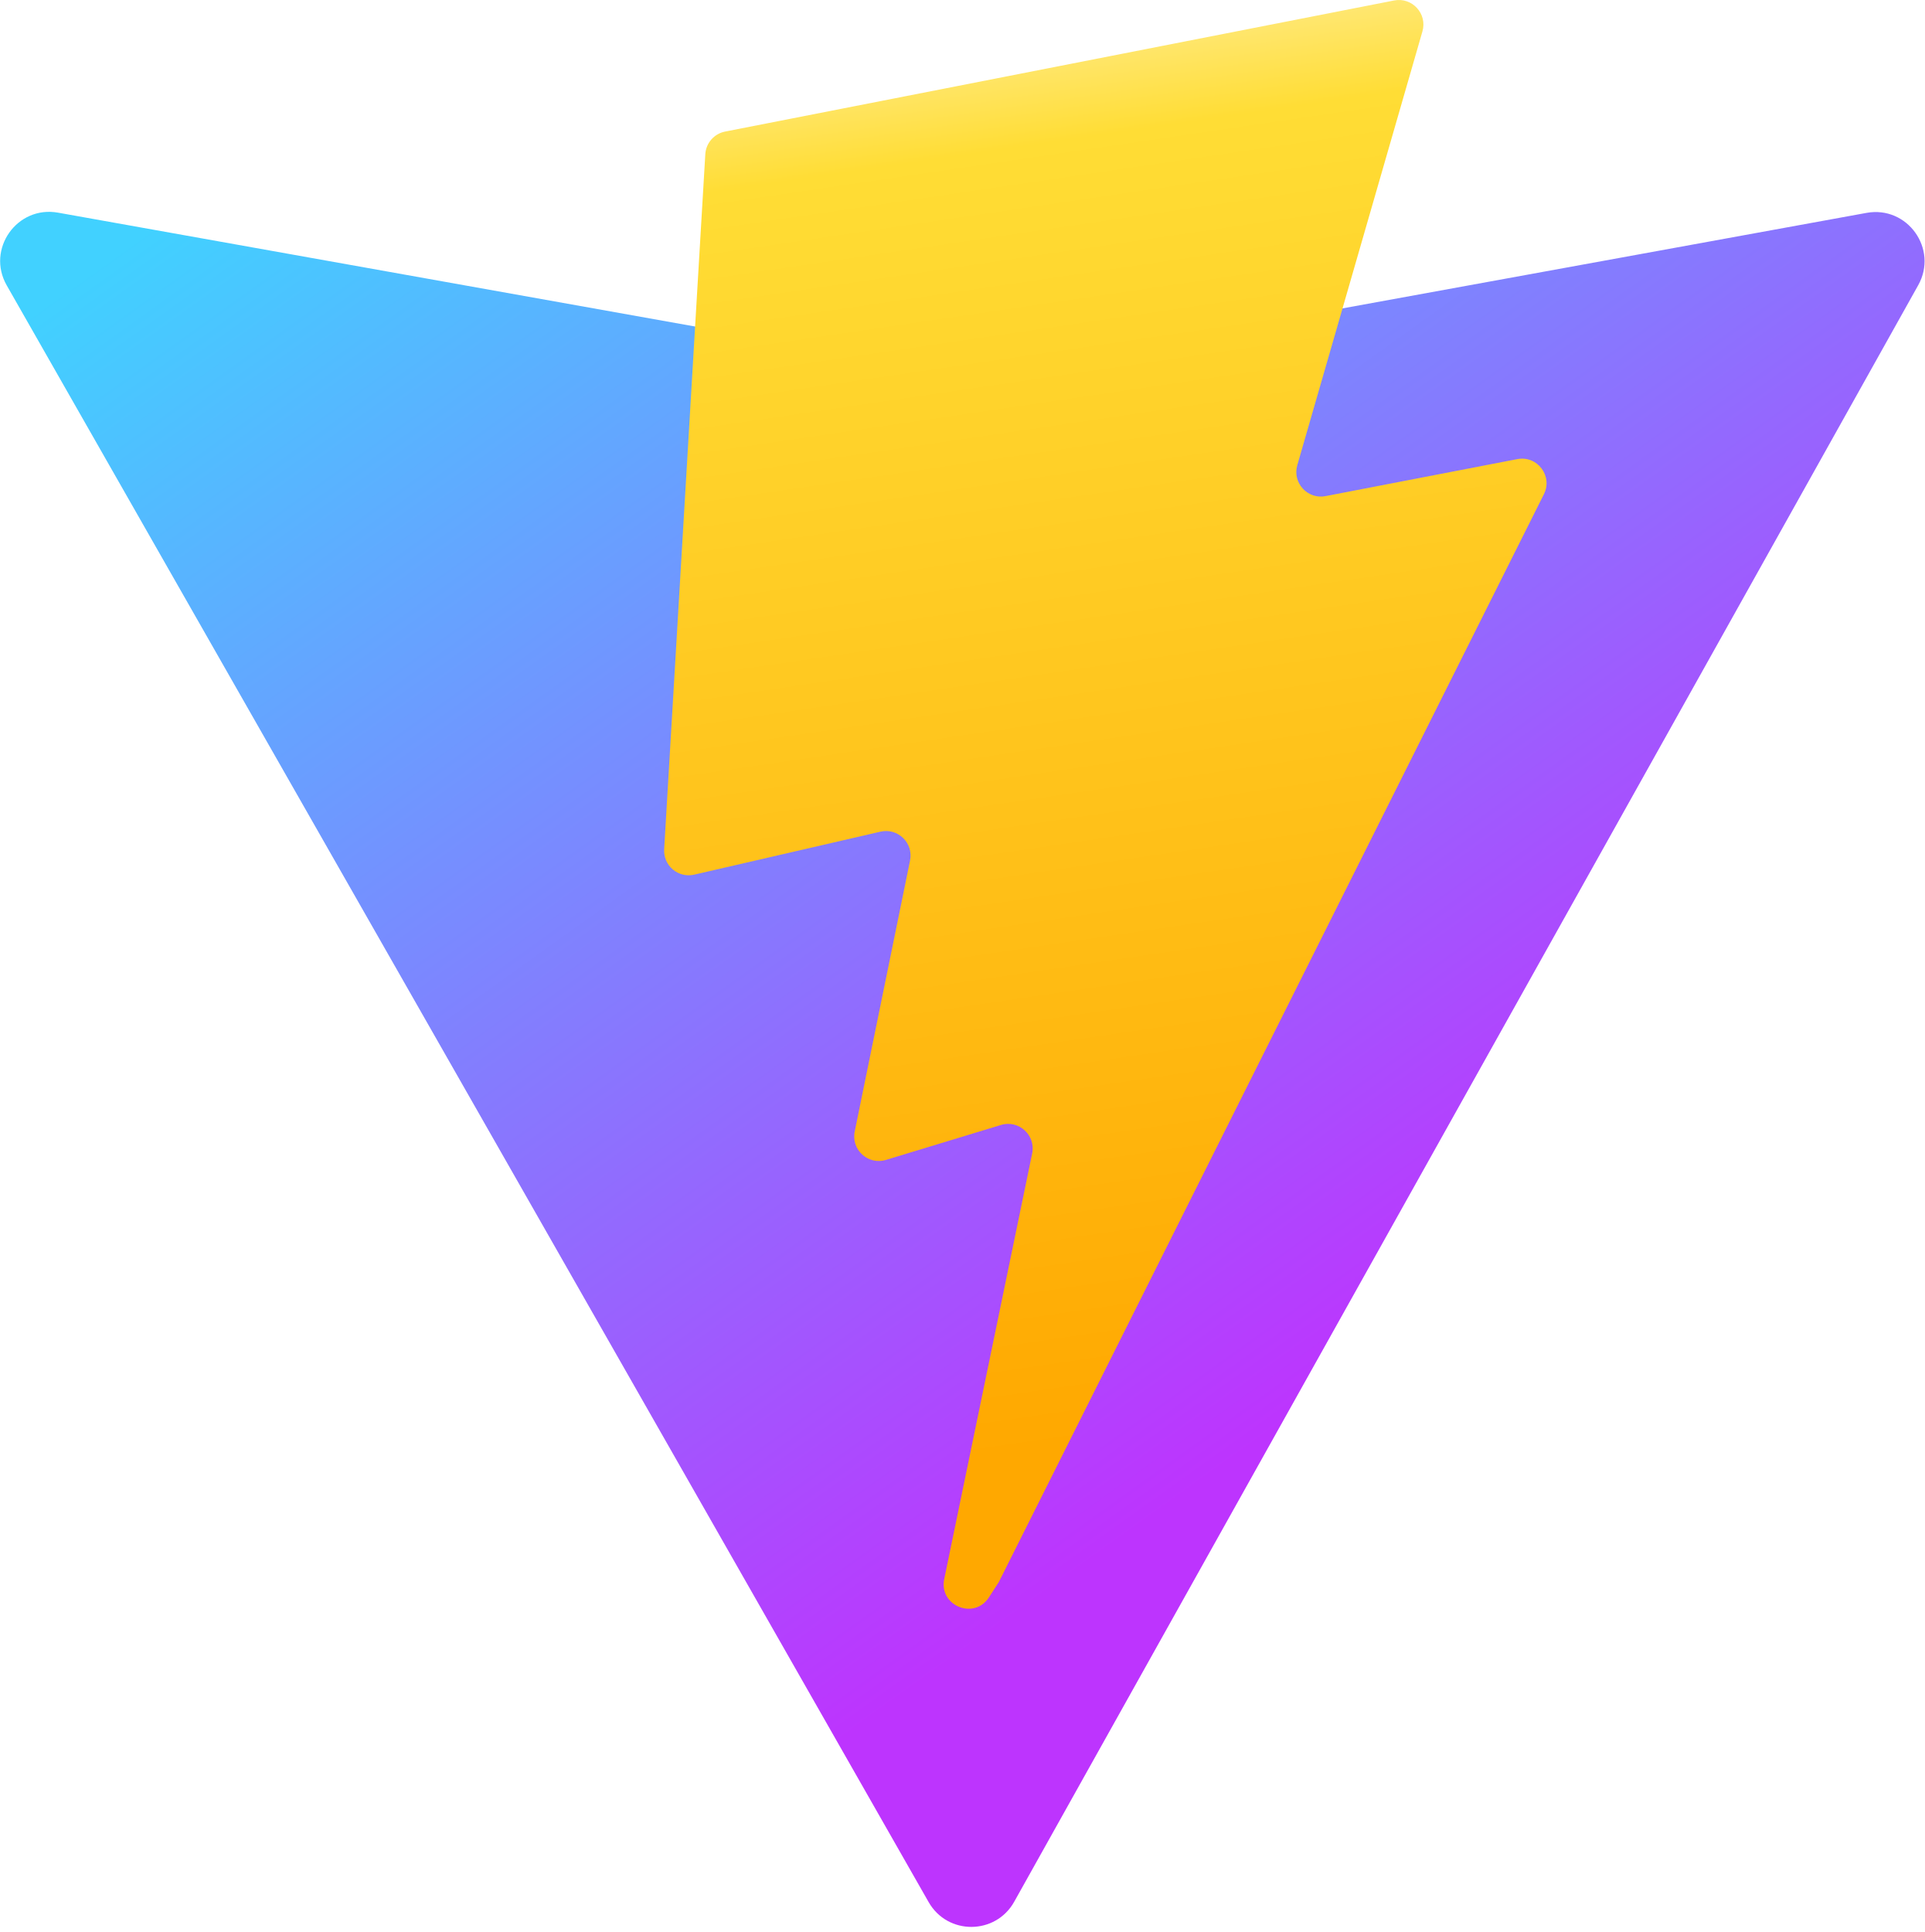
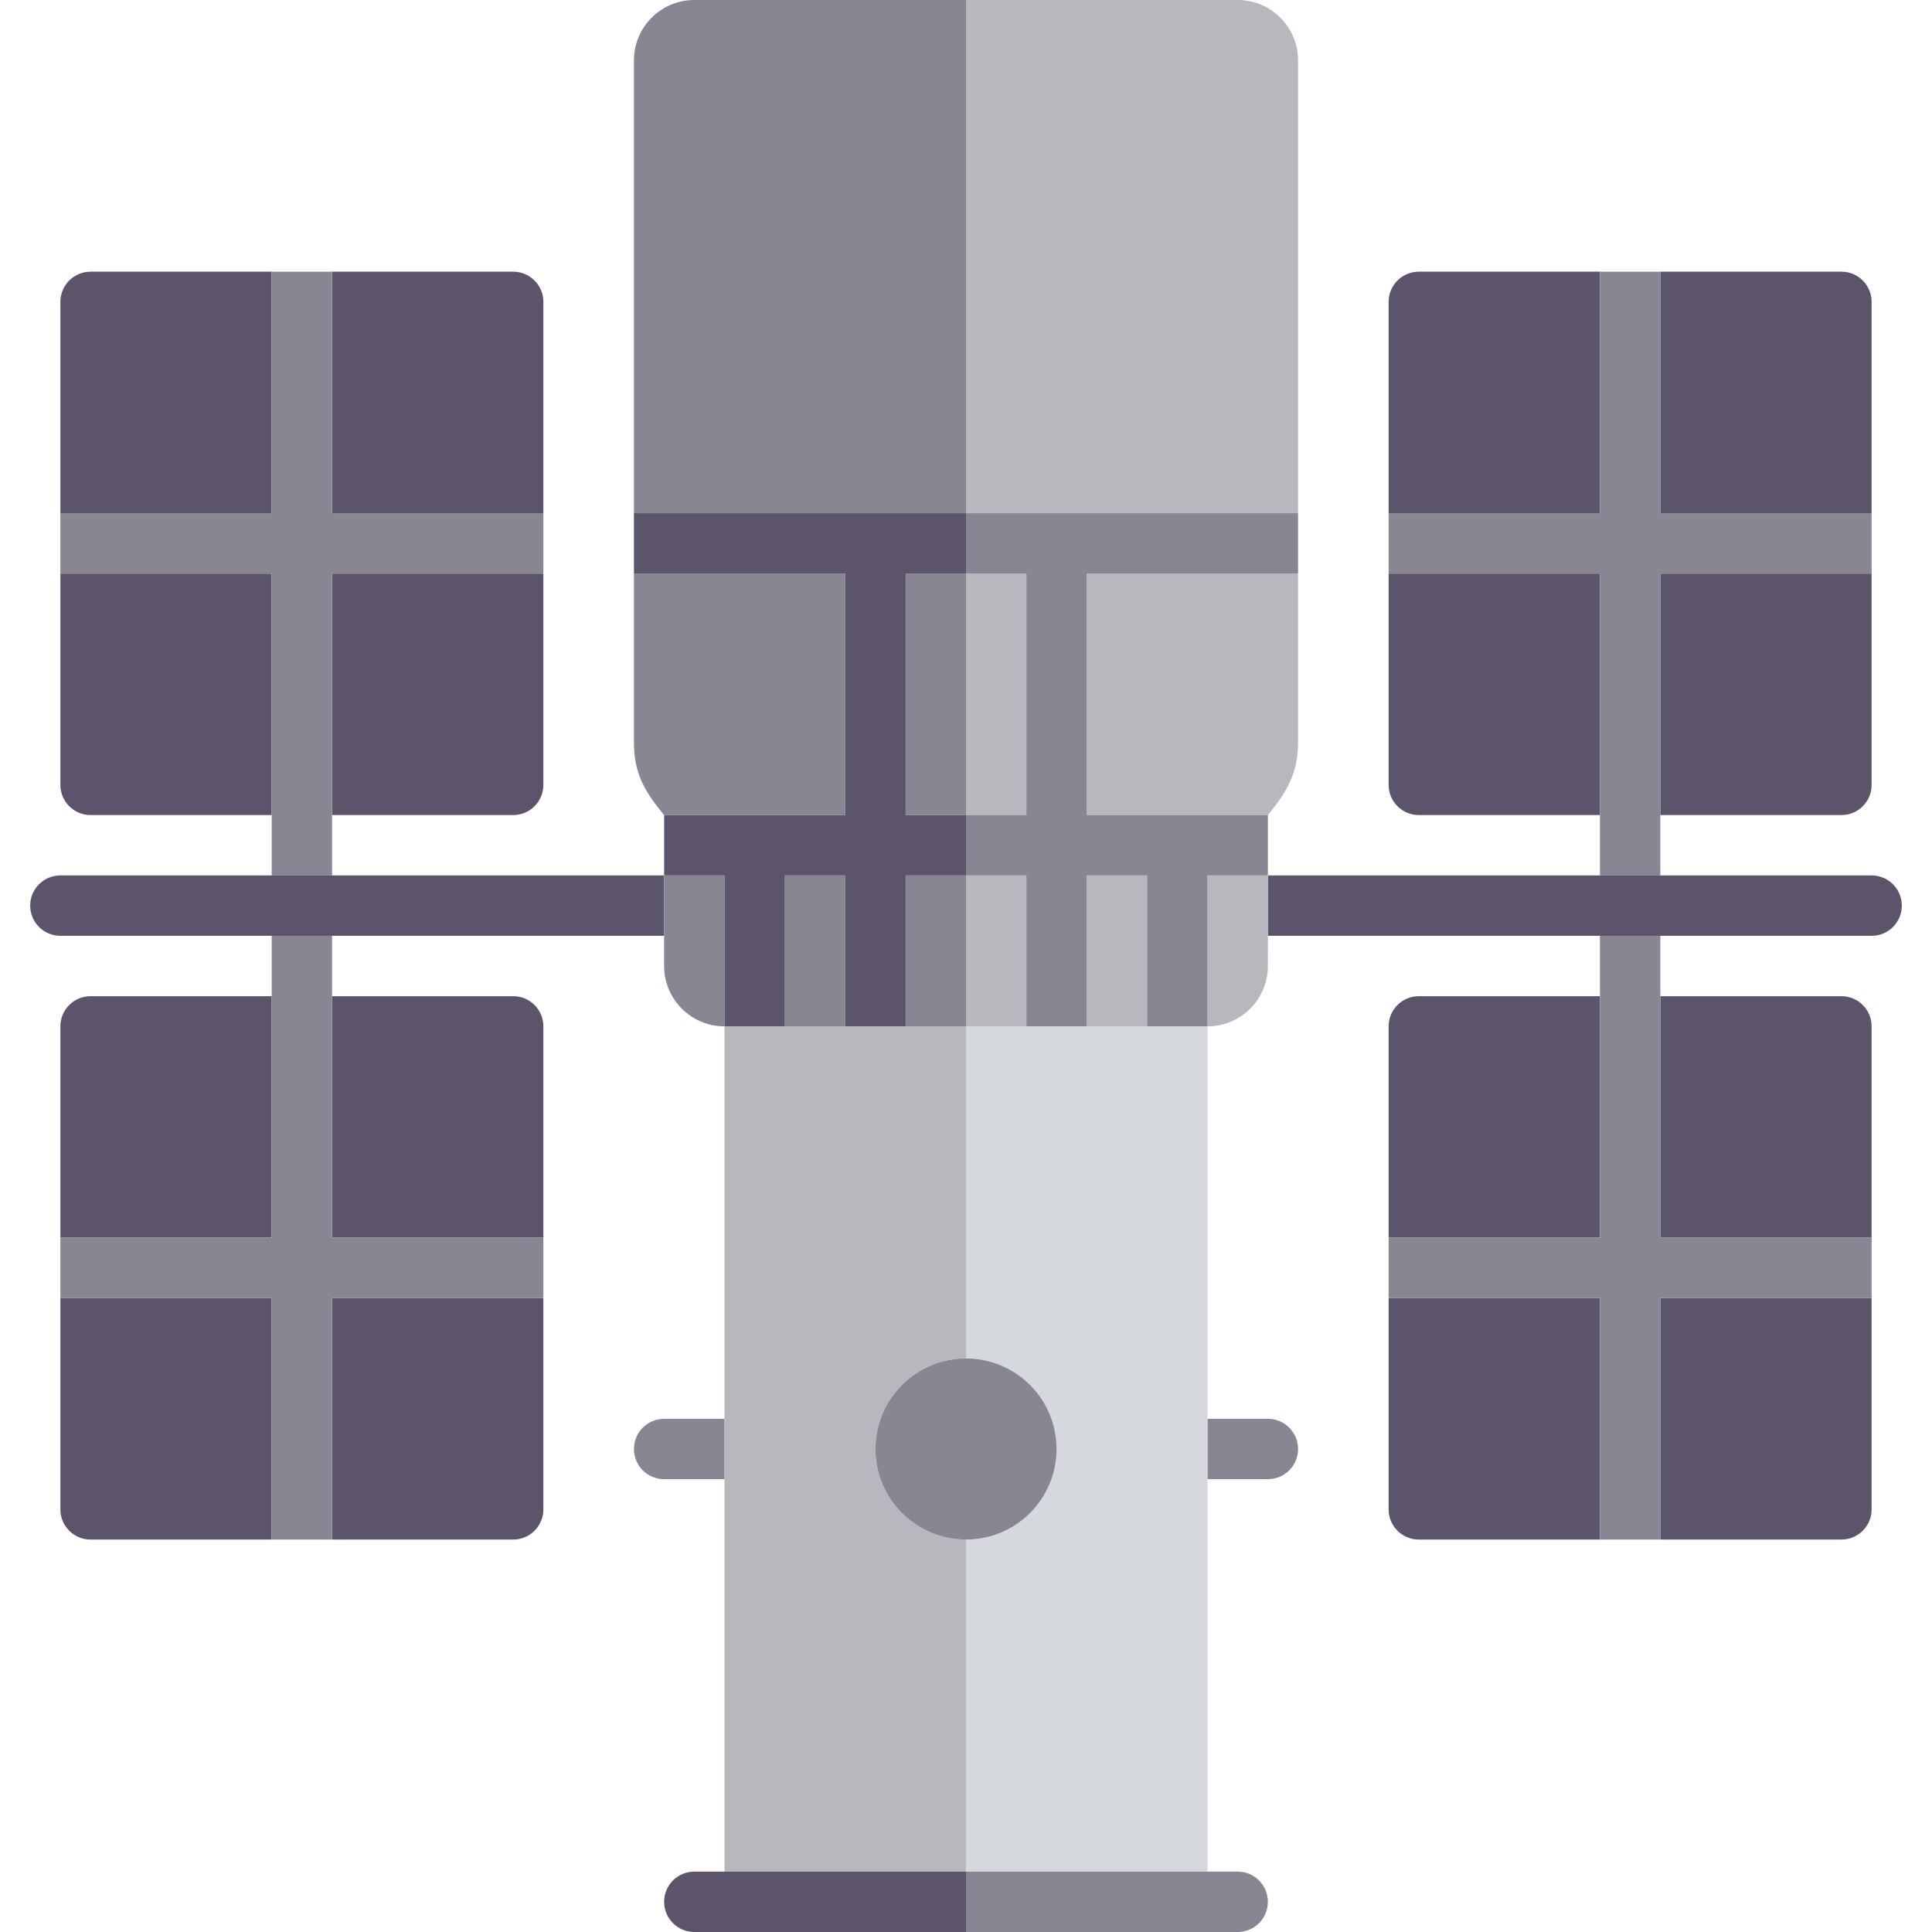
- <svg xmlns="http://www.w3.org/2000/svg" aria-hidden="true" role="img" class="iconify iconify--logos" width="31.88" height="32" preserveAspectRatio="xMidYMid meet" viewBox="0 0 256 257">
-   <defs>
-     <linearGradient id="IconifyId1813088fe1fbc01fb466" x1="-.828%" x2="57.636%" y1="7.652%" y2="78.411%">
-       <stop offset="0%" stop-color="#41D1FF" />
-       <stop offset="100%" stop-color="#BD34FE" />
-     </linearGradient>
-     <linearGradient id="IconifyId1813088fe1fbc01fb467" x1="43.376%" x2="50.316%" y1="2.242%" y2="89.03%">
-       <stop offset="0%" stop-color="#FFEA83" />
-       <stop offset="8.333%" stop-color="#FFDD35" />
-       <stop offset="100%" stop-color="#FFA800" />
-     </linearGradient>
-   </defs>
-   <path fill="url(#IconifyId1813088fe1fbc01fb466)" d="M255.153 37.938L134.897 252.976c-2.483 4.44-8.862 4.466-11.382.048L.875 37.958c-2.746-4.814 1.371-10.646 6.827-9.67l120.385 21.517a6.537 6.537 0 0 0 2.322-.004l117.867-21.483c5.438-.991 9.574 4.796 6.877 9.62Z" />
-   <path fill="url(#IconifyId1813088fe1fbc01fb467)" d="M185.432.063L96.44 17.501a3.268 3.268 0 0 0-2.634 3.014l-5.474 92.456a3.268 3.268 0 0 0 3.997 3.378l24.777-5.718c2.318-.535 4.413 1.507 3.936 3.838l-7.361 36.047c-.495 2.426 1.782 4.5 4.151 3.78l15.304-4.649c2.372-.72 4.652 1.36 4.15 3.788l-11.698 56.621c-.732 3.542 3.979 5.473 5.943 2.437l1.313-2.028l72.516-144.72c1.215-2.423-.88-5.186-3.54-4.672l-25.505 4.922c-2.396.462-4.435-1.77-3.759-4.114l16.646-57.705c.677-2.35-1.37-4.583-3.769-4.113Z" />
+ <svg xmlns="http://www.w3.org/2000/svg" version="1.1" id="Capa_1" x="0px" y="0px" viewBox="0 0 512 512" style="enable-background:new 0 0 512 512;" xml:space="preserve">
+   <g>
+     <path style="fill:#5C546A;" d="M72,72H24c-4.418,0-8,3.582-8,8v56h56V72z" />
+     <path style="fill:#5C546A;" d="M16,152v56c0,4.418,3.582,8,8,8h48v-64H16z" />
+     <path style="fill:#5C546A;" d="M144,136V80c0-4.418-3.582-8-8-8H88v64H144z" />
+     <path style="fill:#5C546A;" d="M88,216h48c4.418,0,8-3.582,8-8v-56H88V216z" />
+     <path style="fill:#5C546A;" d="M16,344v56c0,4.418,3.582,8,8,8h48v-64H16z" />
+     <path style="fill:#5C546A;" d="M88,408h48c4.418,0,8-3.582,8-8v-56H88V408z" />
+     <path style="fill:#5C546A;" d="M72,264H24c-4.418,0-8,3.582-8,8v56h56V264z" />
+     <path style="fill:#5C546A;" d="M144,328v-56c0-4.418-3.582-8-8-8H88v64H144z" />
+     <polygon style="fill:#888693;" points="72,264 72,328 16,328 16,344 72,344 72,408 88,408 88,344 144,344 144,328 88,328 88,264    88,248 72,248  " />
+     <polygon style="fill:#888693;" points="88,216 88,152 144,152 144,136 88,136 88,72 72,72 72,136 16,136 16,152 72,152 72,216    72,232 88,232  " />
+     <path style="fill:#5C546A;" d="M88,232H72H16c-4.422,0-8,3.582-8,8s3.578,8,8,8h56h16h88v-16H88z" />
+     <path style="fill:#5C546A;" d="M368,152v56c0,4.418,3.582,8,8,8h48v-64H368z" />
+     <path style="fill:#5C546A;" d="M440,216h48c4.418,0,8-3.582,8-8v-56h-56V216z" />
+     <path style="fill:#5C546A;" d="M424,72h-48c-4.418,0-8,3.582-8,8v56h56V72z" />
+     <path style="fill:#5C546A;" d="M496,136V80c0-4.418-3.582-8-8-8h-48v64H496z" />
+     <path style="fill:#5C546A;" d="M496,328v-56c0-4.418-3.582-8-8-8h-48v64H496z" />
+     <path style="fill:#5C546A;" d="M440,408h48c4.418,0,8-3.582,8-8v-56h-56V408z" />
+     <path style="fill:#5C546A;" d="M368,344v56c0,4.418,3.582,8,8,8h48v-64H368z" />
+     <path style="fill:#5C546A;" d="M424,264h-48c-4.418,0-8,3.582-8,8v56h56V264z" />
+     <polygon style="fill:#888693;" points="424,264 424,328 368,328 368,344 424,344 424,408 440,408 440,344 496,344 496,328 440,328    440,264 440,248 424,248  " />
+     <polygon style="fill:#888693;" points="440,216 440,152 496,152 496,136 440,136 440,72 424,72 424,136 368,136 368,152 424,152    424,216 424,232 440,232  " />
+     <path style="fill:#5C546A;" d="M496,232h-56h-16h-87.995l-0.003,16H424h16h56c4.422,0,8-3.582,8-8S500.422,232,496,232z" />
+     <path style="fill:#888693;" d="M176,376c-4.422,0-8,3.582-8,8s3.578,8,8,8h16v-16H176z" />
+     <path style="fill:#888693;" d="M336,392c4.422,0,8-3.582,8-8s-3.578-8-8-8h-16v16H336z" />
+     <path style="fill:#D5D9DE;" d="M288,272h-16h-16v88c13.255,0,24,10.745,24,24s-10.745,24-24,24v88h64V392v-16V272h-16H288z" />
+     <path style="fill:#B6B8BE;" d="M256,408c-13.255,0-24-10.745-24-24s10.745-24,24-24v-88h-16h-16h-16h-16v104v16v104h64V408z" />
+     <path style="fill:#888693;" d="M192,232h-8h-8v16v8c0,8.824,7.18,16,16,16V232z" />
+     <rect x="240" y="232" style="fill:#888693;" width="16" height="40" />
+     <path style="fill:#888693;" d="M224,216v-64h-56v44.703c0,8.25,2.813,13.016,8,19.32V216H224z" />
+     <path style="fill:#888693;" d="M256,0h-72c-8.82,0-16,7.176-16,16v120h88V0z" />
+     <rect x="240" y="152" style="fill:#888693;" width="16" height="64" />
+     <rect x="208" y="232" style="fill:#888693;" width="16" height="40" />
+     <path style="fill:#B6B8BE;" d="M336.008,216c5.109-6.262,7.992-11.18,7.992-19.301V152h-56v64h48v16h-8h-8v40   c8.82,0,16-7.176,16-16l0.002-8l0.003-16L336.008,216z" />
+     <rect x="256" y="152" style="fill:#B6B8BE;" width="16" height="64" />
+     <rect x="288" y="232" style="fill:#B6B8BE;" width="16" height="40" />
+     <rect x="256" y="232" style="fill:#B6B8BE;" width="16" height="40" />
+     <path style="fill:#B6B8BE;" d="M344,136V16c0-8.824-7.18-16-16-16h-72v136H344z" />
+     <path style="fill:#888693;" d="M256,512h72c4.422,0,8-3.582,8-8s-3.578-8-8-8h-8h-64V512z" />
+     <polygon style="fill:#5C546A;" points="208,232 224,232 224,272 240,272 240,232 256,232 256,216 240,216 240,152 256,152 256,136    168,136 168,152 224,152 224,216 176,216 176,216.023 176,232 184,232 192,232 192,272 208,272  " />
+     <circle style="fill:#888693;" cx="256" cy="384" r="24" />
+     <path style="fill:#5C546A;" d="M192,496h-8c-4.422,0-8,3.582-8,8s3.578,8,8,8h72v-16H192z" />
+     <polygon style="fill:#888693;" points="320,232 328,232 336,232 336,216 288,216 288,152 344,152 344,136 256,136 256,152 272,152    272,216 256,216 256,232 272,232 272,272 288,272 288,232 304,232 304,272 320,272  " />
+   </g>
</svg>
